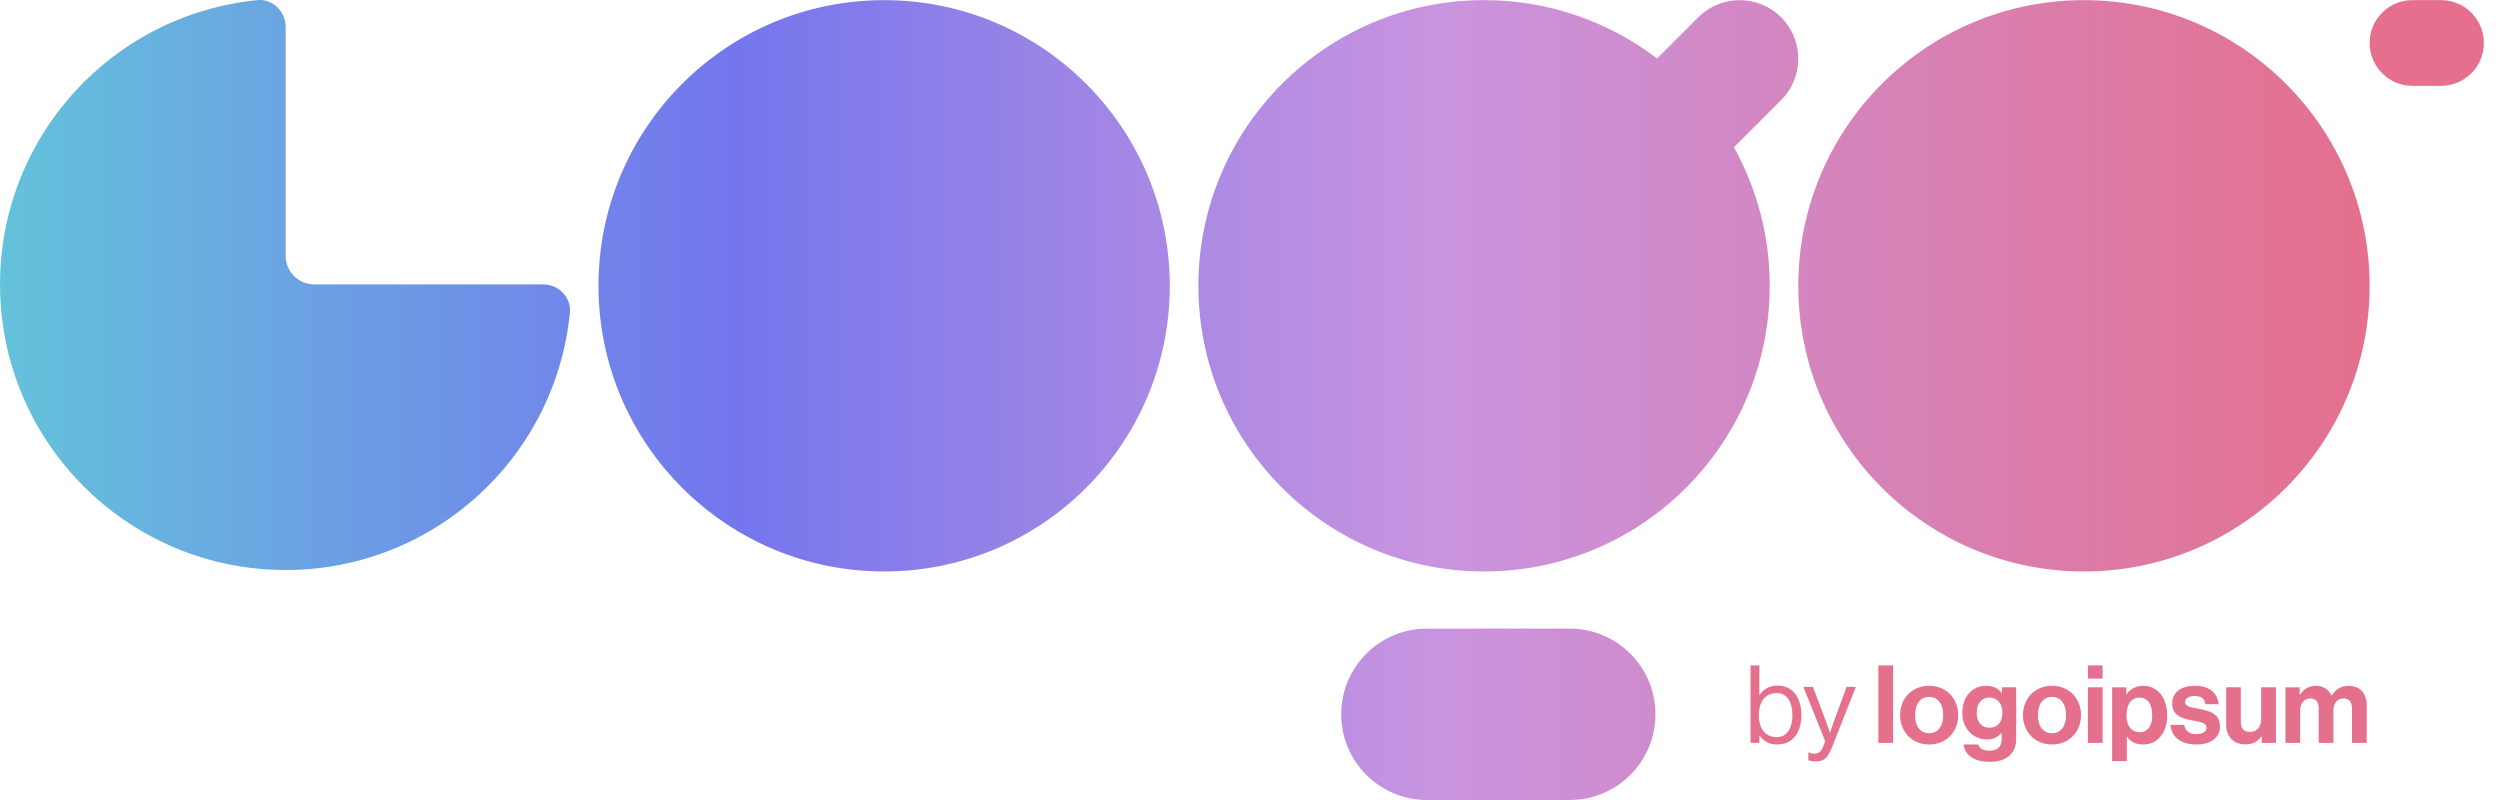
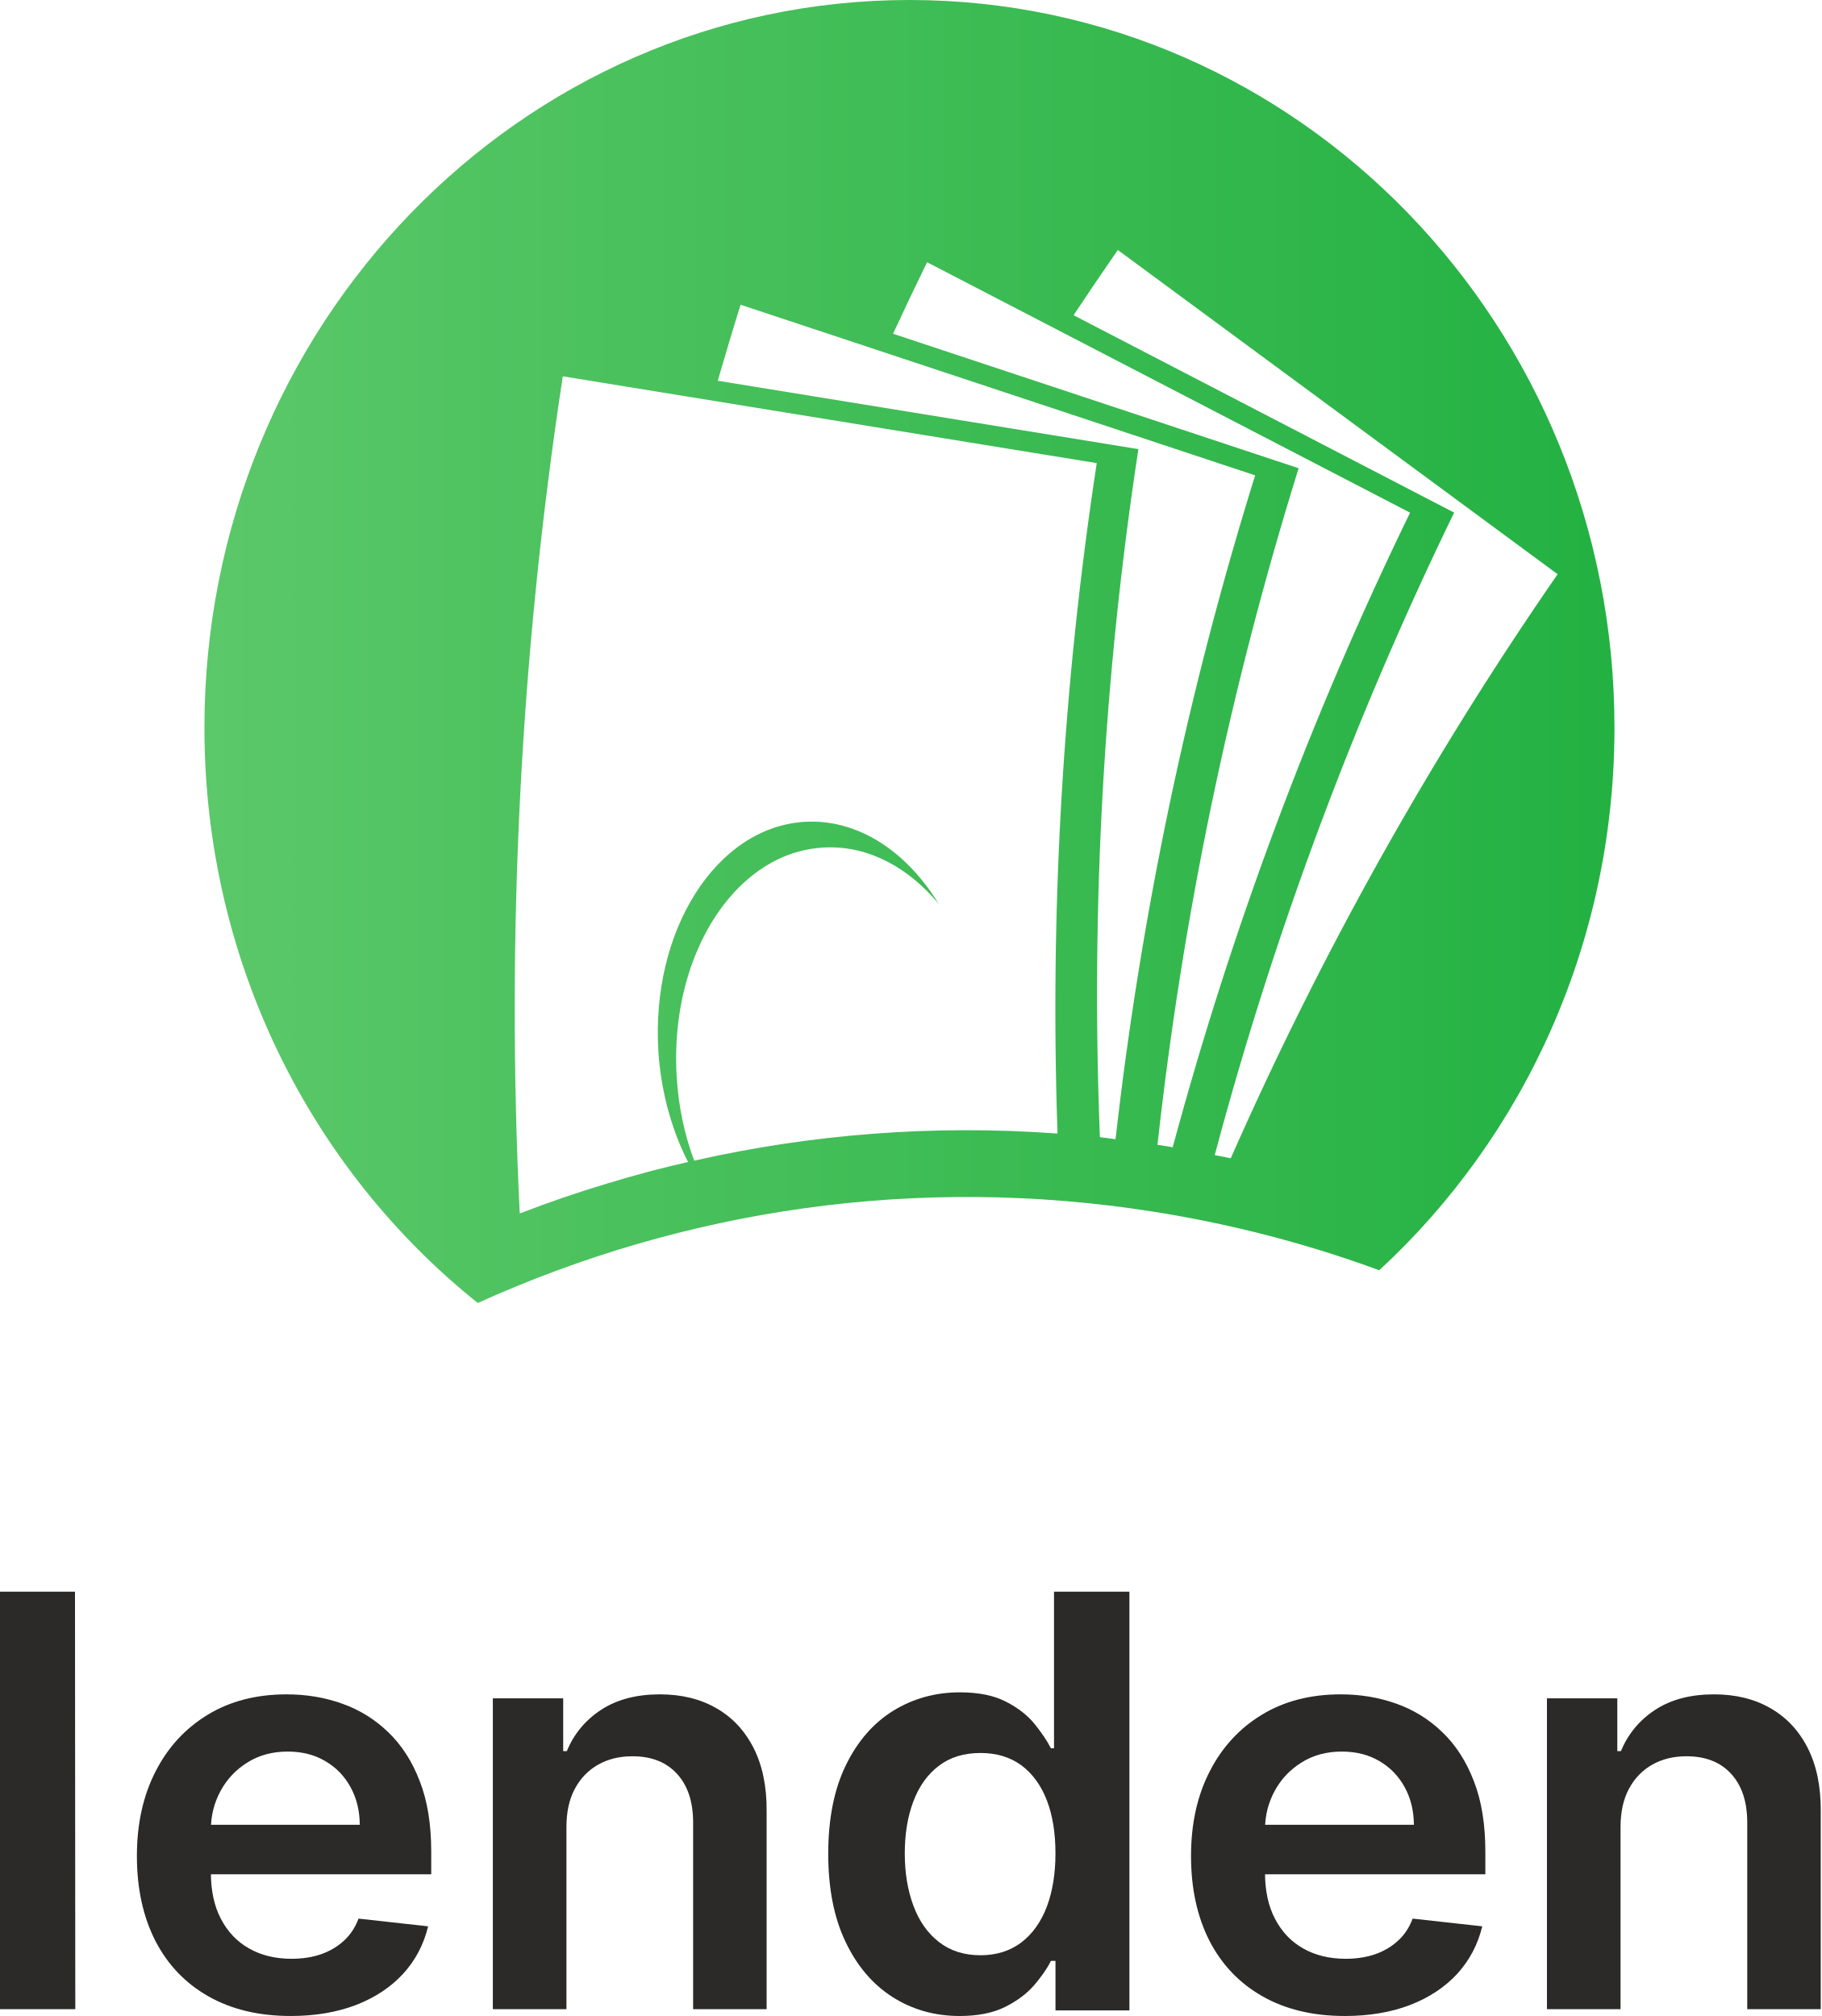
- <svg xmlns="http://www.w3.org/2000/svg" id="logo-79" class="gradient" width="125" height="40" viewBox="0 0 125 40" fill="none">
-   <path class="ccustom" d="M88.861 37.225c.759 0 1.208-.575 1.208-1.474 0-.932-.482-1.474-1.192-1.474-.406 0-.688.18-.899.466h-.01V33.27h-.44v3.873h.44v-.368h.01c.228.314.504.45.883.45Zm-.032-.369c-.596 0-.889-.471-.889-1.1 0-.606.282-1.105.894-1.105.531 0 .786.477.786 1.105 0 .634-.255 1.1-.791 1.1Zm1.983 1.214c.341 0 .558-.12.785-.7l1.198-3.028h-.466l-.64 1.745c-.086.233-.184.547-.184.547h-.01s-.104-.314-.19-.547l-.661-1.745h-.477l1.094 2.72-.108.276c-.108.271-.233.342-.417.342a.616.616 0 0 1-.298-.06h-.022v.39c.12.049.228.06.396.06Zm3.106-.927h.737V33.27h-.737v3.873Zm2.539.082c.861 0 1.452-.64 1.452-1.469 0-.829-.59-1.468-1.452-1.468-.861 0-1.452.64-1.452 1.468 0 .83.59 1.469 1.452 1.469Zm0-.564c-.455 0-.704-.363-.704-.905 0-.541.249-.91.704-.91.45 0 .704.369.704.91 0 .542-.254.905-.704.905Zm3.019 1.43c.412 0 .769-.097 1.002-.314.206-.19.331-.455.331-.845v-2.568h-.71v.293h-.011c-.168-.233-.422-.369-.77-.369-.703 0-1.202.531-1.202 1.36 0 .84.607 1.327 1.225 1.327.352 0 .563-.14.725-.325h.017v.304c0 .379-.2.58-.618.58-.341 0-.498-.136-.558-.31h-.731c.075.542.541.867 1.3.867Zm-.01-1.706c-.38 0-.63-.276-.63-.748 0-.466.25-.758.624-.758.444 0 .661.346.661.753 0 .412-.19.753-.656.753Zm3.134.84c.861 0 1.452-.64 1.452-1.469 0-.829-.591-1.468-1.452-1.468-.862 0-1.452.64-1.452 1.468 0 .83.59 1.469 1.452 1.469Zm0-.564c-.455 0-.705-.363-.705-.905 0-.541.25-.91.705-.91.449 0 .704.369.704.91 0 .542-.255.905-.704.905Zm1.794.482h.737v-2.779h-.737v2.78Zm0-3.212h.737v-.661h-.737v.66Zm1.212 4.122h.737V36.83h.01c.158.239.412.396.802.396.715 0 1.203-.57 1.203-1.469 0-.867-.471-1.468-1.208-1.468a.972.972 0 0 0-.818.423h-.016v-.347h-.71v3.69Zm1.392-1.44c-.439 0-.672-.331-.672-.835 0-.498.185-.894.645-.894.455 0 .639.368.639.894s-.238.834-.612.834Zm2.83.612c.693 0 1.17-.336 1.17-.894 0-.65-.515-.78-.981-.878-.395-.081-.763-.103-.763-.341 0-.2.189-.31.476-.31.315 0 .504.11.537.407h.666c-.054-.558-.46-.92-1.192-.92-.634 0-1.132.286-1.132.888 0 .606.487.742.986.84.379.075.731.102.731.368 0 .195-.184.32-.509.32-.33 0-.558-.141-.607-.461h-.682c.043.59.493.98 1.3.98Zm3.968-.082v-2.779h-.737v1.604c0 .368-.212.628-.558.628-.314 0-.461-.179-.461-.504v-1.728h-.731v1.853c0 .607.347 1.002.964 1.002.39 0 .607-.146.797-.4h.016v.324h.71Zm.476 0h.737V35.53c0-.369.2-.607.498-.607.271 0 .428.163.428.477v1.744h.737V35.53c0-.369.19-.607.499-.607.271 0 .428.163.428.477v1.744h.737v-1.869c0-.607-.331-.986-.916-.986-.352 0-.645.184-.834.488h-.011a.83.83 0 0 0-.77-.488.908.908 0 0 0-.807.45h-.016v-.374h-.71v2.78Z" fill="#E5708C" />
-   <path d="M118.481 2.149c0-1.183.959-2.143 2.142-2.143h1.429a2.142 2.142 0 0 1 0 4.286h-1.429a2.142 2.142 0 0 1-2.142-2.143ZM58.49 14.29c0 7.888-6.394 14.283-14.283 14.283-7.888 0-14.283-6.395-14.283-14.283C29.924 6.4 36.319.007 44.207.007 52.096.007 58.49 6.4 58.49 14.29Zm-31.352-.071c.79 0 1.436.64 1.357 1.426A14.283 14.283 0 1 1 12.857.007c.785-.08 1.426.568 1.426 1.356V12.79c0 .79.64 1.429 1.429 1.429h11.426ZM78.487 31.43a4.285 4.285 0 1 1 0 8.57h-7.141a4.285 4.285 0 0 1 0-8.57h7.141Zm-4.285-2.857c7.889 0 14.284-6.395 14.284-14.283a14.22 14.22 0 0 0-1.789-6.925l2.36-2.36a2.928 2.928 0 1 0-4.142-4.14l-2.06 2.06A14.22 14.22 0 0 0 74.201.006C66.314.007 59.92 6.4 59.92 14.29c0 7.888 6.395 14.283 14.283 14.283Zm44.279-14.283c0 7.888-6.395 14.283-14.284 14.283-7.888 0-14.283-6.395-14.283-14.283 0-7.89 6.395-14.283 14.283-14.283 7.889 0 14.284 6.394 14.284 14.283Z" fill="url(#gradient_a1234)" />
+ <svg xmlns="http://www.w3.org/2000/svg" width="196" height="217" viewBox="0 0 196 217" fill="none">
+   <path d="M124.188 130.433C132.596 131.766 140.702 133.883 148.431 136.729C163.969 122.395 173.748 101.533 173.748 78.326C173.748 35.069 139.784 0 97.874 0C55.964 0 22 35.062 22 78.326C22 103.523 33.519 125.933 51.418 140.252C73.531 130.239 98.56 126.372 124.188 130.433ZM120.299 26.91C136.069 38.548 151.844 50.177 167.629 61.807C153.945 81.581 142.175 102.628 132.453 124.673C131.884 124.555 131.313 124.443 130.728 124.331C137.087 100.497 145.718 77.334 156.492 55.176C142.845 48.092 129.183 41.005 115.536 33.928C117.101 31.573 118.689 29.233 120.299 26.903L120.3 26.909L120.299 26.91ZM99.773 28.228C117.101 37.22 134.423 46.206 151.751 55.183C141.092 77.078 132.554 99.952 126.203 123.494C125.878 123.427 125.568 123.383 125.244 123.331C125.021 123.295 124.796 123.257 124.565 123.235C127.286 98.537 132.366 74.138 139.756 50.401C125.214 45.574 110.65 40.752 96.108 35.925C97.306 33.34 98.526 30.776 99.773 28.22V28.228ZM79.702 32.803C98.163 38.918 116.619 45.051 135.078 51.167C127.818 74.464 122.796 98.388 120.052 122.623C119.489 122.535 118.926 122.474 118.37 122.407C117.389 97.672 118.767 72.869 122.512 48.343C107.421 45.892 92.345 43.434 77.247 40.983C78.04 38.241 78.849 35.522 79.701 32.803H79.699H79.702ZM74.709 124.934C73.684 122.2 73.019 119.144 72.826 115.934C72.169 105.288 76.73 95.937 83.615 92.547C85.138 91.795 86.776 91.348 88.494 91.236C88.638 91.221 88.775 91.214 88.933 91.214H88.948C93.502 91.065 97.76 93.374 101.029 97.301C98.632 93.383 95.385 90.492 91.734 89.204C90.247 88.675 88.703 88.405 87.115 88.444C86.921 88.436 86.719 88.459 86.524 88.465C77.055 89.091 70.047 100.162 70.854 113.163C70.977 115.071 71.266 116.926 71.698 118.684C71.75 118.929 71.806 119.161 71.878 119.385C72.42 121.426 73.156 123.34 74.05 125.076C72.809 125.351 71.567 125.664 70.333 125.977C69.814 126.104 69.309 126.253 68.788 126.402C67.778 126.663 66.761 126.954 65.743 127.281C65.585 127.31 65.44 127.348 65.288 127.408C62.128 128.361 59.002 129.426 55.934 130.619C54.462 100.541 56.007 70.345 60.568 40.507C79.715 43.613 98.876 46.744 118.031 49.849C114.379 73.742 112.978 97.912 113.809 122.014C100.436 121.031 87.307 122.081 74.729 124.926L74.707 124.935L74.709 124.934Z" fill="url(#paint0_linear_194_1853)" />
+   <path d="M8.071 171.328L8.103 216.263H0V171.328H8.071Z" fill="#2B2A29" />
+   <path d="M31.268 216.998C27.855 216.998 24.91 216.29 22.434 214.887C19.957 213.483 18.053 211.495 16.721 208.914C15.4 206.322 14.733 203.279 14.733 199.775C14.733 196.322 15.4 193.29 16.741 190.678C18.073 188.064 19.946 186.036 22.36 184.57C24.764 183.105 27.595 182.378 30.851 182.378C32.943 182.378 34.93 182.706 36.803 183.372C38.666 184.028 40.332 185.053 41.767 186.437C43.214 187.82 44.348 189.572 45.17 191.714C46.003 193.845 46.408 196.375 46.408 199.316V201.744H18.5V196.417H38.719C38.709 194.9 38.375 193.548 37.72 192.359C37.075 191.181 36.169 190.238 35.004 189.562C33.85 188.876 32.497 188.537 30.957 188.537C29.323 188.537 27.876 188.927 26.638 189.705C25.399 190.473 24.432 191.497 23.746 192.758C23.059 194.018 22.705 195.391 22.695 196.897V201.537C22.695 203.495 23.048 205.165 23.776 206.548C24.504 207.942 25.515 209.007 26.815 209.734C28.115 210.472 29.634 210.841 31.382 210.841C32.548 210.841 33.609 210.678 34.556 210.349C35.492 210.021 36.314 209.54 37.011 208.895C37.709 208.26 38.229 207.471 38.583 206.517L46.075 207.347C45.606 209.295 44.712 210.995 43.391 212.451C42.058 213.895 40.373 215.012 38.323 215.811C36.263 216.6 33.911 217 31.268 217V216.998Z" fill="#2B2A29" />
+   <path d="M60.959 196.658V216.263H53.038V182.807H60.61V188.49H61C61.77 186.62 63.012 185.138 64.703 184.033C66.407 182.929 68.5 182.378 71.013 182.378C73.331 182.378 75.353 182.869 77.076 183.86C78.8 184.841 80.144 186.273 81.097 188.143C82.052 190.025 82.524 192.293 82.503 194.961V216.263H74.593V196.188C74.593 193.948 74.018 192.201 72.86 190.934C71.701 189.666 70.1 189.043 68.059 189.043C66.674 189.043 65.442 189.339 64.376 189.943C63.308 190.545 62.467 191.415 61.862 192.549C61.256 193.673 60.959 195.054 60.959 196.658Z" fill="#2B2A29" />
+   <path d="M103.273 216.999C100.579 216.999 98.168 216.308 96.03 214.944C93.903 213.581 92.225 211.607 90.989 209.004C89.752 206.413 89.133 203.251 89.133 199.545C89.133 195.785 89.763 192.614 91.021 190.022C92.278 187.44 93.976 185.478 96.126 184.145C98.274 182.823 100.664 182.161 103.295 182.161C105.309 182.161 106.953 182.492 108.254 183.164C109.554 183.825 110.581 184.63 111.336 185.561C112.09 186.49 112.688 187.369 113.096 188.183H113.432V171.328H121.546V216.401H113.589V211.071H113.097C112.689 211.898 112.08 212.765 111.294 213.685C110.498 214.604 109.46 215.378 108.16 216.029C106.871 216.669 105.236 217 103.275 217L103.273 216.999ZM105.527 210.461C107.235 210.461 108.703 209.996 109.908 209.087C111.113 208.167 112.025 206.887 112.655 205.245C113.272 203.602 113.587 201.682 113.587 199.503C113.587 197.313 113.283 195.412 112.665 193.802C112.047 192.19 111.134 190.931 109.94 190.032C108.734 189.144 107.266 188.689 105.527 188.689C103.724 188.689 102.225 189.154 101.019 190.084C99.813 191.003 98.902 192.283 98.293 193.905C97.675 195.537 97.371 197.407 97.371 199.503C97.371 201.61 97.686 203.489 98.304 205.142C98.922 206.795 99.835 208.096 101.051 209.036C102.266 209.986 103.754 210.46 105.527 210.46V210.461Z" fill="#2B2A29" />
+   <path d="M144.711 216.998C141.298 216.998 138.352 216.29 135.877 214.887C133.4 213.483 131.496 211.495 130.164 208.914C128.843 206.322 128.176 203.279 128.176 199.775C128.176 196.322 128.843 193.29 130.184 190.678C131.516 188.064 133.389 186.036 135.803 184.57C138.207 183.105 141.037 182.378 144.294 182.378C146.386 182.378 148.373 182.706 150.246 183.372C152.109 184.028 153.774 185.053 155.21 186.437C156.657 187.82 157.791 189.572 158.613 191.714C159.446 193.845 159.851 196.375 159.851 199.316V201.744H131.943V196.417H152.162C152.151 194.9 151.818 193.548 151.162 192.359C150.518 191.181 149.612 190.238 148.447 189.562C147.292 188.876 145.939 188.537 144.4 188.537C142.766 188.537 141.319 188.927 140.081 189.705C138.842 190.473 137.874 191.497 137.188 192.758C136.501 194.018 136.148 195.391 136.137 196.897V201.537C136.137 203.495 136.491 205.165 137.219 206.548C137.947 207.942 138.957 209.007 140.257 209.734C141.557 210.472 143.077 210.841 144.825 210.841C145.991 210.841 147.052 210.678 147.998 210.349C148.934 210.021 149.757 209.54 150.454 208.895C151.152 208.26 151.672 207.471 152.026 206.517L159.518 207.347C159.049 209.295 158.155 210.995 156.834 212.451C155.501 213.895 153.815 215.012 151.766 215.811C149.706 216.6 147.354 217 144.711 217V216.998Z" fill="#2B2A29" />
+   <path d="M174.401 196.658V216.263H166.481V182.807H174.053V188.49H174.443C175.213 186.62 176.454 185.138 178.146 184.033C179.849 182.929 181.943 182.378 184.456 182.378C186.774 182.378 188.796 182.869 190.519 183.86C192.243 184.841 193.587 186.273 194.54 188.143C195.494 190.025 195.967 192.293 195.946 194.961V216.263H188.036V196.188C188.036 193.948 187.461 192.201 186.303 190.934C185.144 189.666 183.543 189.043 181.502 189.043C180.117 189.043 178.885 189.339 177.818 189.943C176.751 190.545 175.91 191.415 175.304 192.549C174.699 193.673 174.401 195.054 174.401 196.658Z" fill="#2B2A29" />
  <defs>
-     <linearGradient id="gradient_a1234" x1="0" y1="16" x2="119" y2="16" gradientUnits="userSpaceOnUse">
-       <stop class="ccompli1" stop-color="#64C2DB" />
-       <stop class="ccompli2" offset=".307" stop-color="#7476ED" />
-       <stop class="ccustom" offset=".604" stop-color="#C994DF" />
-       <stop class="ccompli1" offset="1" stop-color="#E56F8C" />
+     <linearGradient id="paint0_linear_194_1853" x1="22.002" y1="70.033" x2="173.562" y2="70.033" gradientUnits="userSpaceOnUse">
+       <stop stop-color="#5BC869" />
+       <stop offset="1" stop-color="#23B142" />
    </linearGradient>
  </defs>
</svg>
